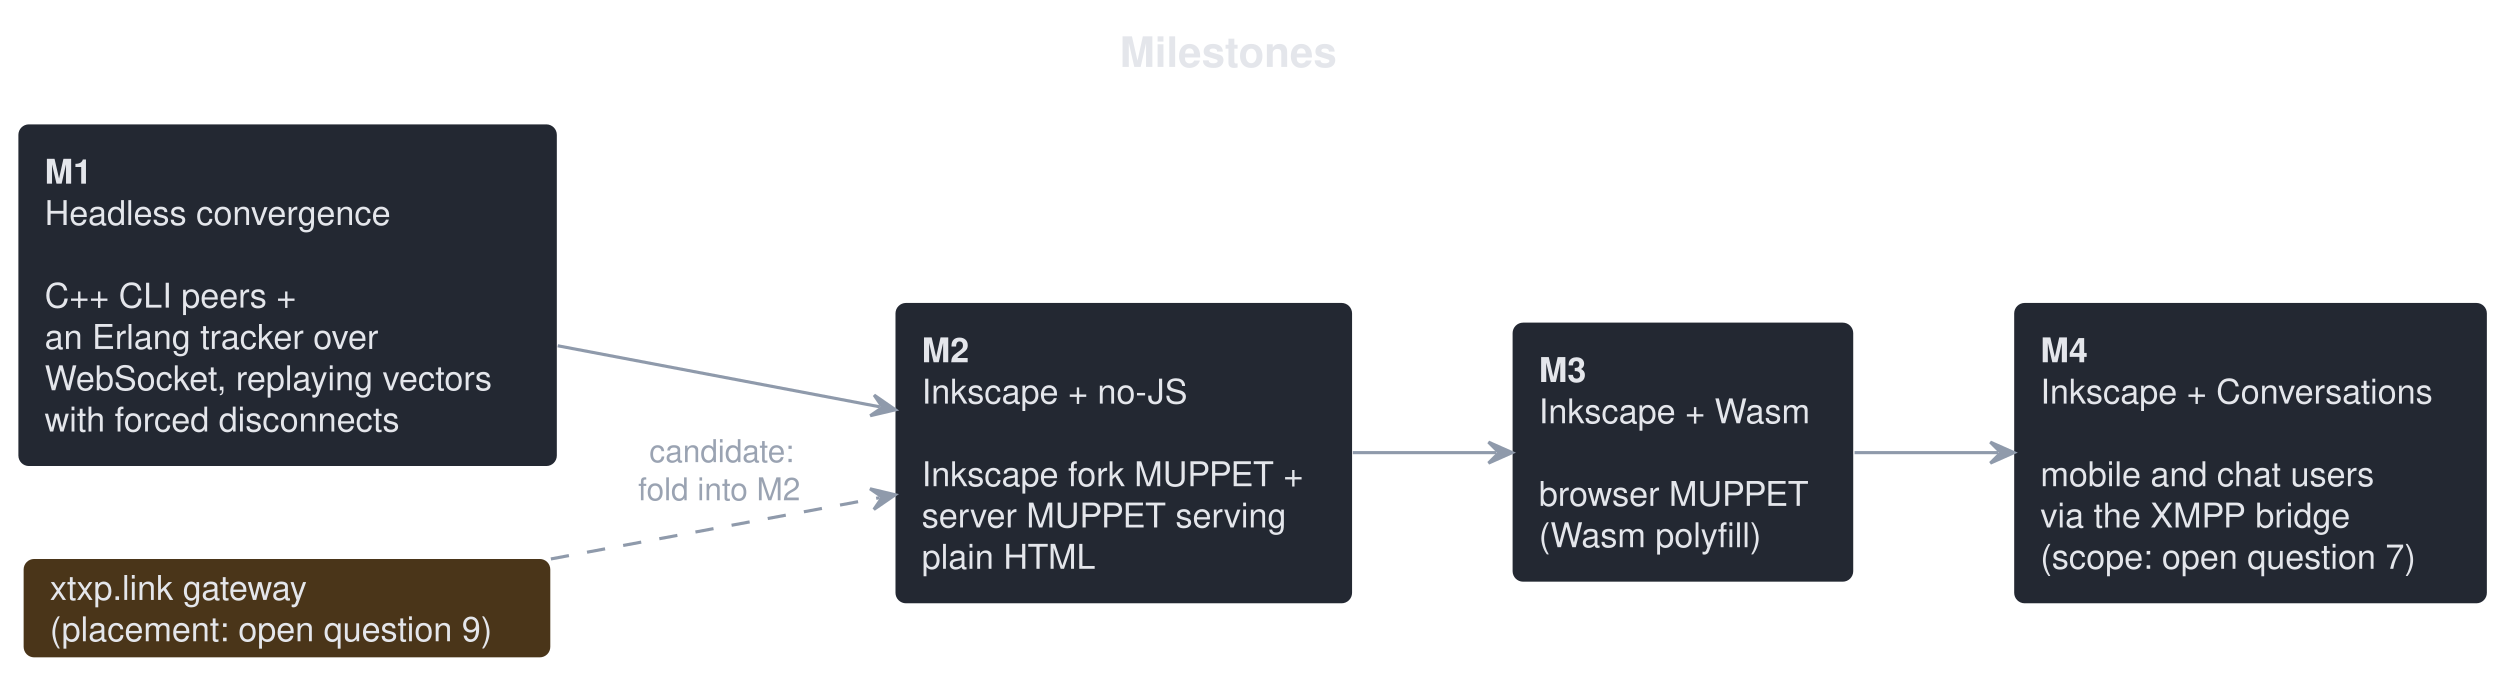
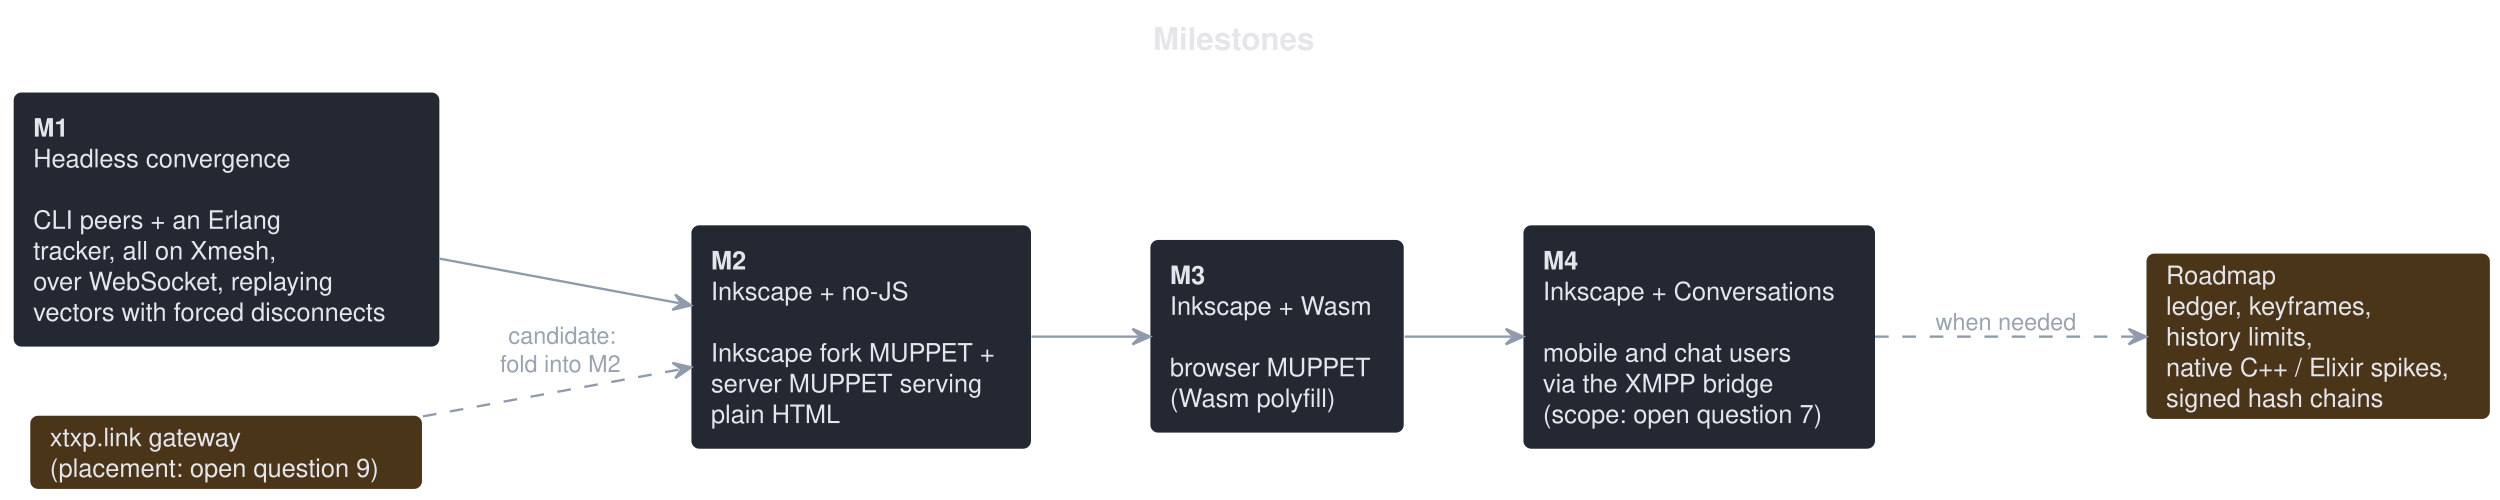
- <svg xmlns="http://www.w3.org/2000/svg" contentStyleType="text/css" data-diagram-type="DESCRIPTION" height="256px" preserveAspectRatio="none" style="width:952px;height:256px;" version="1.1" viewBox="0 0 952 256" width="952px" zoomAndPan="magnify">
+ <svg xmlns="http://www.w3.org/2000/svg" contentStyleType="text/css" data-diagram-type="DESCRIPTION" height="256px" preserveAspectRatio="none" style="width:1280px;height:256px;" version="1.1" viewBox="0 0 1280 256" width="1280px" zoomAndPan="magnify">
  <defs />
  <g>
    <g class="title" data-source-line="2">
-       <text fill="#E4E6EB" font-family="Helvetica" font-size="16" font-weight="bold" lengthAdjust="spacing" textLength="86.195" x="426.402" y="25.5">Milestones</text>
+       <text fill="#E4E6EB" font-family="Helvetica" font-size="16" font-weight="bold" lengthAdjust="spacing" textLength="86.195" x="590.31" y="25.5">Milestones</text>
    </g>
    <g class="entity" data-entity="m1" data-source-line="6" data-uid="ent0002" id="entity_m1">
-       <rect fill="#232832" height="130.106" rx="4" ry="4" width="205.041" x="7" y="47.359" />
+       <rect fill="#232832" height="130.106" rx="4" ry="4" width="217.952" x="7" y="47.359" />
      <text fill="#E4E6EB" font-family="Helvetica" font-size="13" font-weight="bold" lengthAdjust="spacing" textLength="17.716" x="17" y="69.953">M1</text>
      <text fill="#E4E6EB" font-family="Helvetica" font-size="13" lengthAdjust="spacing" textLength="141.527" x="17" y="85.683">Headless convergence</text>
      <text fill="#E4E6EB" font-family="Helvetica" font-size="13" lengthAdjust="spacing" textLength="3.656" x="17" y="101.412"> </text>
-       <text fill="#E4E6EB" font-family="Helvetica" font-size="13" lengthAdjust="spacing" textLength="101.48" x="17" y="117.142">C++ CLI peers +</text>
-       <text fill="#E4E6EB" font-family="Helvetica" font-size="13" lengthAdjust="spacing" textLength="135.815" x="17" y="132.871">an Erlang tracker over</text>
-       <text fill="#E4E6EB" font-family="Helvetica" font-size="13" lengthAdjust="spacing" textLength="185.041" x="17" y="148.601">WebSocket, replaying vectors</text>
-       <text fill="#E4E6EB" font-family="Helvetica" font-size="13" lengthAdjust="spacing" textLength="148.18" x="17" y="164.33">with forced disconnects</text>
+       <text fill="#E4E6EB" font-family="Helvetica" font-size="13" lengthAdjust="spacing" textLength="132.228" x="17" y="117.142">CLI peers + an Erlang</text>
+       <text fill="#E4E6EB" font-family="Helvetica" font-size="13" lengthAdjust="spacing" textLength="133.396" x="17" y="132.871">tracker, all on Xmesh,</text>
+       <text fill="#E4E6EB" font-family="Helvetica" font-size="13" lengthAdjust="spacing" textLength="166.499" x="17" y="148.601">over WebSocket, replaying</text>
+       <text fill="#E4E6EB" font-family="Helvetica" font-size="13" lengthAdjust="spacing" textLength="197.952" x="17" y="164.33">vectors with forced disconnects</text>
    </g>
    <g class="entity" data-entity="m2" data-source-line="7" data-uid="ent0003" id="entity_m2">
-       <rect fill="#232832" height="114.377" rx="4" ry="4" width="173.867" x="341" y="115.359" />
-       <text fill="#E4E6EB" font-family="Helvetica" font-size="13" font-weight="bold" lengthAdjust="spacing" textLength="20.3" x="351" y="137.953">M2</text>
-       <text fill="#E4E6EB" font-family="Helvetica" font-size="13" lengthAdjust="spacing" textLength="108.564" x="351" y="153.683">Inkscape + no-JS</text>
-       <text fill="#E4E6EB" font-family="Helvetica" font-size="13" lengthAdjust="spacing" textLength="3.656" x="351" y="169.412"> </text>
-       <text fill="#E4E6EB" font-family="Helvetica" font-size="13" lengthAdjust="spacing" textLength="153.867" x="351" y="185.142">Inkscape fork MUPPET +</text>
-       <text fill="#E4E6EB" font-family="Helvetica" font-size="13" lengthAdjust="spacing" textLength="146.098" x="351" y="200.871">server MUPPET serving</text>
-       <text fill="#E4E6EB" font-family="Helvetica" font-size="13" lengthAdjust="spacing" textLength="70.04" x="351" y="216.601">plain HTML</text>
+       <rect fill="#232832" height="114.377" rx="4" ry="4" width="173.867" x="354" y="115.359" />
+       <text fill="#E4E6EB" font-family="Helvetica" font-size="13" font-weight="bold" lengthAdjust="spacing" textLength="20.3" x="364" y="137.953">M2</text>
+       <text fill="#E4E6EB" font-family="Helvetica" font-size="13" lengthAdjust="spacing" textLength="108.564" x="364" y="153.683">Inkscape + no-JS</text>
+       <text fill="#E4E6EB" font-family="Helvetica" font-size="13" lengthAdjust="spacing" textLength="3.656" x="364" y="169.412"> </text>
+       <text fill="#E4E6EB" font-family="Helvetica" font-size="13" lengthAdjust="spacing" textLength="153.867" x="364" y="185.142">Inkscape fork MUPPET +</text>
+       <text fill="#E4E6EB" font-family="Helvetica" font-size="13" lengthAdjust="spacing" textLength="146.098" x="364" y="200.871">server MUPPET serving</text>
+       <text fill="#E4E6EB" font-family="Helvetica" font-size="13" lengthAdjust="spacing" textLength="70.04" x="364" y="216.601">plain HTML</text>
    </g>
    <g class="entity" data-entity="m3" data-source-line="8" data-uid="ent0004" id="entity_m3">
-       <rect fill="#232832" height="98.647" rx="4" ry="4" width="129.707" x="576" y="122.859" />
-       <text fill="#E4E6EB" font-family="Helvetica" font-size="13" font-weight="bold" lengthAdjust="spacing" textLength="20.503" x="586" y="145.453">M3</text>
-       <text fill="#E4E6EB" font-family="Helvetica" font-size="13" lengthAdjust="spacing" textLength="109.707" x="586" y="161.183">Inkscape + Wasm</text>
-       <text fill="#E4E6EB" font-family="Helvetica" font-size="13" lengthAdjust="spacing" textLength="3.656" x="586" y="176.912"> </text>
-       <text fill="#E4E6EB" font-family="Helvetica" font-size="13" lengthAdjust="spacing" textLength="108.507" x="586" y="192.642">browser MUPPET</text>
-       <text fill="#E4E6EB" font-family="Helvetica" font-size="13" lengthAdjust="spacing" textLength="91.965" x="586" y="208.371">(Wasm polyfill)</text>
+       <rect fill="#232832" height="98.647" rx="4" ry="4" width="129.707" x="589" y="122.859" />
+       <text fill="#E4E6EB" font-family="Helvetica" font-size="13" font-weight="bold" lengthAdjust="spacing" textLength="20.503" x="599" y="145.453">M3</text>
+       <text fill="#E4E6EB" font-family="Helvetica" font-size="13" lengthAdjust="spacing" textLength="109.707" x="599" y="161.183">Inkscape + Wasm</text>
+       <text fill="#E4E6EB" font-family="Helvetica" font-size="13" lengthAdjust="spacing" textLength="3.656" x="599" y="176.912"> </text>
+       <text fill="#E4E6EB" font-family="Helvetica" font-size="13" lengthAdjust="spacing" textLength="108.507" x="599" y="192.642">browser MUPPET</text>
+       <text fill="#E4E6EB" font-family="Helvetica" font-size="13" lengthAdjust="spacing" textLength="91.965" x="599" y="208.371">(Wasm polyfill)</text>
    </g>
    <g class="entity" data-entity="m4" data-source-line="9" data-uid="ent0005" id="entity_m4">
-       <rect fill="#232832" height="114.377" rx="4" ry="4" width="179.999" x="767" y="115.359" />
-       <text fill="#E4E6EB" font-family="Helvetica" font-size="13" font-weight="bold" lengthAdjust="spacing" textLength="20.903" x="777" y="137.953">M4</text>
-       <text fill="#E4E6EB" font-family="Helvetica" font-size="13" lengthAdjust="spacing" textLength="159.999" x="777" y="153.683">Inkscape + Conversations</text>
-       <text fill="#E4E6EB" font-family="Helvetica" font-size="13" lengthAdjust="spacing" textLength="3.656" x="777" y="169.412"> </text>
-       <text fill="#E4E6EB" font-family="Helvetica" font-size="13" lengthAdjust="spacing" textLength="135.478" x="777" y="185.142">mobile and chat users</text>
-       <text fill="#E4E6EB" font-family="Helvetica" font-size="13" lengthAdjust="spacing" textLength="124.973" x="777" y="200.871">via the XMPP bridge</text>
-       <text fill="#E4E6EB" font-family="Helvetica" font-size="13" lengthAdjust="spacing" textLength="153.156" x="777" y="216.601">(scope: open question 7)</text>
+       <rect fill="#232832" height="114.377" rx="4" ry="4" width="179.999" x="780" y="115.359" />
+       <text fill="#E4E6EB" font-family="Helvetica" font-size="13" font-weight="bold" lengthAdjust="spacing" textLength="20.903" x="790" y="137.953">M4</text>
+       <text fill="#E4E6EB" font-family="Helvetica" font-size="13" lengthAdjust="spacing" textLength="159.999" x="790" y="153.683">Inkscape + Conversations</text>
+       <text fill="#E4E6EB" font-family="Helvetica" font-size="13" lengthAdjust="spacing" textLength="3.656" x="790" y="169.412"> </text>
+       <text fill="#E4E6EB" font-family="Helvetica" font-size="13" lengthAdjust="spacing" textLength="135.478" x="790" y="185.142">mobile and chat users</text>
+       <text fill="#E4E6EB" font-family="Helvetica" font-size="13" lengthAdjust="spacing" textLength="124.973" x="790" y="200.871">via the XMPP bridge</text>
+       <text fill="#E4E6EB" font-family="Helvetica" font-size="13" lengthAdjust="spacing" textLength="153.156" x="790" y="216.601">(scope: open question 7)</text>
    </g>
    <g class="entity" data-entity="gw" data-source-line="11" data-uid="ent0006" id="entity_gw">
-       <rect fill="#4A3519" height="37.459" rx="4" ry="4" width="200.553" x="9" y="212.859" />
-       <text fill="#E4E6EB" font-family="Helvetica" font-size="13" lengthAdjust="spacing" textLength="107.269" x="19" y="228.453">xtxp.link gateway</text>
-       <text fill="#E4E6EB" font-family="Helvetica" font-size="13" lengthAdjust="spacing" textLength="180.553" x="19" y="244.183">(placement: open question 9)</text>
+       <rect fill="#4A3519" height="37.459" rx="4" ry="4" width="200.553" x="15.5" y="212.859" />
+       <text fill="#E4E6EB" font-family="Helvetica" font-size="13" lengthAdjust="spacing" textLength="107.269" x="25.5" y="228.453">xtxp.link gateway</text>
+       <text fill="#E4E6EB" font-family="Helvetica" font-size="13" lengthAdjust="spacing" textLength="180.553" x="25.5" y="244.183">(placement: open question 9)</text>
    </g>
-     <g class="link" data-entity-1="m1" data-entity-2="m2" data-source-line="13" data-uid="lnk7" id="link_m1_m2">
-       <path d="M212.38,131.669 C253.86,139.539 295.375,147.413 335.075,154.933" fill="none" id="m1-to-m2" style="stroke:#8F9AAB;stroke-width:1.2;" />
-       <polygon fill="#8F9AAB" points="340.97,156.049,332.872,150.444,336.057,155.119,331.383,158.304,340.97,156.049" style="stroke:#8F9AAB;stroke-width:1.2;" />
+     <g class="entity" data-entity="rm" data-source-line="13" data-uid="ent0007" id="entity_rm">
+       <rect fill="#4A3519" height="84.647" rx="4" ry="4" width="175.816" x="1099" y="129.859" />
+       <text fill="#E4E6EB" font-family="Helvetica" font-size="13" lengthAdjust="spacing" textLength="58.068" x="1109" y="145.453">Roadmap</text>
+       <text fill="#E4E6EB" font-family="Helvetica" font-size="13" lengthAdjust="spacing" textLength="115.134" x="1109" y="161.183">ledger, keyframes,</text>
+       <text fill="#E4E6EB" font-family="Helvetica" font-size="13" lengthAdjust="spacing" textLength="81.294" x="1109" y="176.912">history limits,</text>
+       <text fill="#E4E6EB" font-family="Helvetica" font-size="13" lengthAdjust="spacing" textLength="155.816" x="1109" y="192.642">native C++ / Elixir spikes,</text>
+       <text fill="#E4E6EB" font-family="Helvetica" font-size="13" lengthAdjust="spacing" textLength="118.155" x="1109" y="208.371">signed hash chains</text>
    </g>
-     <g class="link" data-entity-1="m2" data-entity-2="m3" data-source-line="14" data-uid="lnk8" id="link_m2_m3">
-       <path d="M515.13,172.359 C535.41,172.359 550.68,172.359 569.81,172.359" fill="none" id="m2-to-m3" style="stroke:#8F9AAB;stroke-width:1.2;" />
-       <polygon fill="#8F9AAB" points="575.81,172.359,566.81,168.359,570.81,172.359,566.81,176.359,575.81,172.359" style="stroke:#8F9AAB;stroke-width:1.2;" />
+     <g class="link" data-entity-1="m1" data-entity-2="m2" data-source-line="15" data-uid="lnk8" id="link_m1_m2">
+       <path d="M225,132.419 C266.91,140.209 308.331,147.903 347.891,155.253" fill="none" id="m1-to-m2" style="stroke:#8F9AAB;stroke-width:1.2;" />
+       <polygon fill="#8F9AAB" points="353.79,156.349,345.672,150.773,348.874,155.436,344.211,158.638,353.79,156.349" style="stroke:#8F9AAB;stroke-width:1.2;" />
    </g>
-     <g class="link" data-entity-1="m3" data-entity-2="m4" data-source-line="15" data-uid="lnk9" id="link_m3_m4">
-       <path d="M706.21,172.359 C725.29,172.359 740.55,172.359 760.91,172.359" fill="none" id="m3-to-m4" style="stroke:#8F9AAB;stroke-width:1.2;" />
-       <polygon fill="#8F9AAB" points="766.91,172.359,757.91,168.359,761.91,172.359,757.91,176.359,766.91,172.359" style="stroke:#8F9AAB;stroke-width:1.2;" />
+     <g class="link" data-entity-1="m2" data-entity-2="m3" data-source-line="16" data-uid="lnk9" id="link_m2_m3">
+       <path d="M528.13,172.359 C548.41,172.359 563.68,172.359 582.81,172.359" fill="none" id="m2-to-m3" style="stroke:#8F9AAB;stroke-width:1.2;" />
+       <polygon fill="#8F9AAB" points="588.81,172.359,579.81,168.359,583.81,172.359,579.81,176.359,588.81,172.359" style="stroke:#8F9AAB;stroke-width:1.2;" />
    </g>
-     <g class="link" data-entity-1="gw" data-entity-2="m2" data-source-line="16" data-uid="lnk10" id="link_gw_m2">
-       <path d="M209.77,212.849 C251.83,205.009 294.482,197.059 334.992,189.509" fill="none" id="gw-to-m2" style="stroke:#8F9AAB;stroke-width:1.2;stroke-dasharray:7,7;" />
-       <polygon fill="#8F9AAB" points="340.89,188.409,331.31,186.126,335.975,189.326,332.775,193.991,340.89,188.409" style="stroke:#8F9AAB;stroke-width:1.2;" />
-       <text fill="#9AA3B2" font-family="Helvetica" font-size="12" lengthAdjust="spacing" textLength="59.402" x="247.257" y="175.984">candidate:</text>
-       <text fill="#9AA3B2" font-family="Helvetica" font-size="12" lengthAdjust="spacing" textLength="67.916" x="243" y="190.504">fold into M2</text>
+     <g class="link" data-entity-1="m3" data-entity-2="m4" data-source-line="17" data-uid="lnk10" id="link_m3_m4">
+       <path d="M719.21,172.359 C738.29,172.359 753.55,172.359 773.91,172.359" fill="none" id="m3-to-m4" style="stroke:#8F9AAB;stroke-width:1.2;" />
+       <polygon fill="#8F9AAB" points="779.91,172.359,770.91,168.359,774.91,172.359,770.91,176.359,779.91,172.359" style="stroke:#8F9AAB;stroke-width:1.2;" />
+     </g>
+     <g class="link" data-entity-1="gw" data-entity-2="m2" data-source-line="18" data-uid="lnk11" id="link_gw_m2">
+       <path d="M216.55,213.179 C260.48,205.149 305.718,196.888 347.978,189.168" fill="none" id="gw-to-m2" style="stroke:#8F9AAB;stroke-width:1.2;stroke-dasharray:7,7;" />
+       <polygon fill="#8F9AAB" points="353.88,188.089,344.308,185.772,348.961,188.988,345.745,193.642,353.88,188.089" style="stroke:#8F9AAB;stroke-width:1.2;" />
+       <text fill="#9AA3B2" font-family="Helvetica" font-size="12" lengthAdjust="spacing" textLength="59.402" x="260.257" y="175.984">candidate:</text>
+       <text fill="#9AA3B2" font-family="Helvetica" font-size="12" lengthAdjust="spacing" textLength="67.916" x="256" y="190.504">fold into M2</text>
+     </g>
+     <g class="link" data-entity-1="m4" data-entity-2="rm" data-source-line="19" data-uid="lnk12" id="link_m4_rm">
+       <path d="M960,172.359 C1003.48,172.359 1049.62,172.359 1092.85,172.359" fill="none" id="m4-to-rm" style="stroke:#8F9AAB;stroke-width:1.2;stroke-dasharray:7,7;" />
+       <polygon fill="#8F9AAB" points="1098.85,172.359,1089.85,168.359,1093.85,172.359,1089.85,176.359,1098.85,172.359" style="stroke:#8F9AAB;stroke-width:1.2;" />
+       <text fill="#9AA3B2" font-family="Helvetica" font-size="12" lengthAdjust="spacing" textLength="77.15" x="991" y="168.984">when needed</text>
    </g>
  </g>
</svg>
